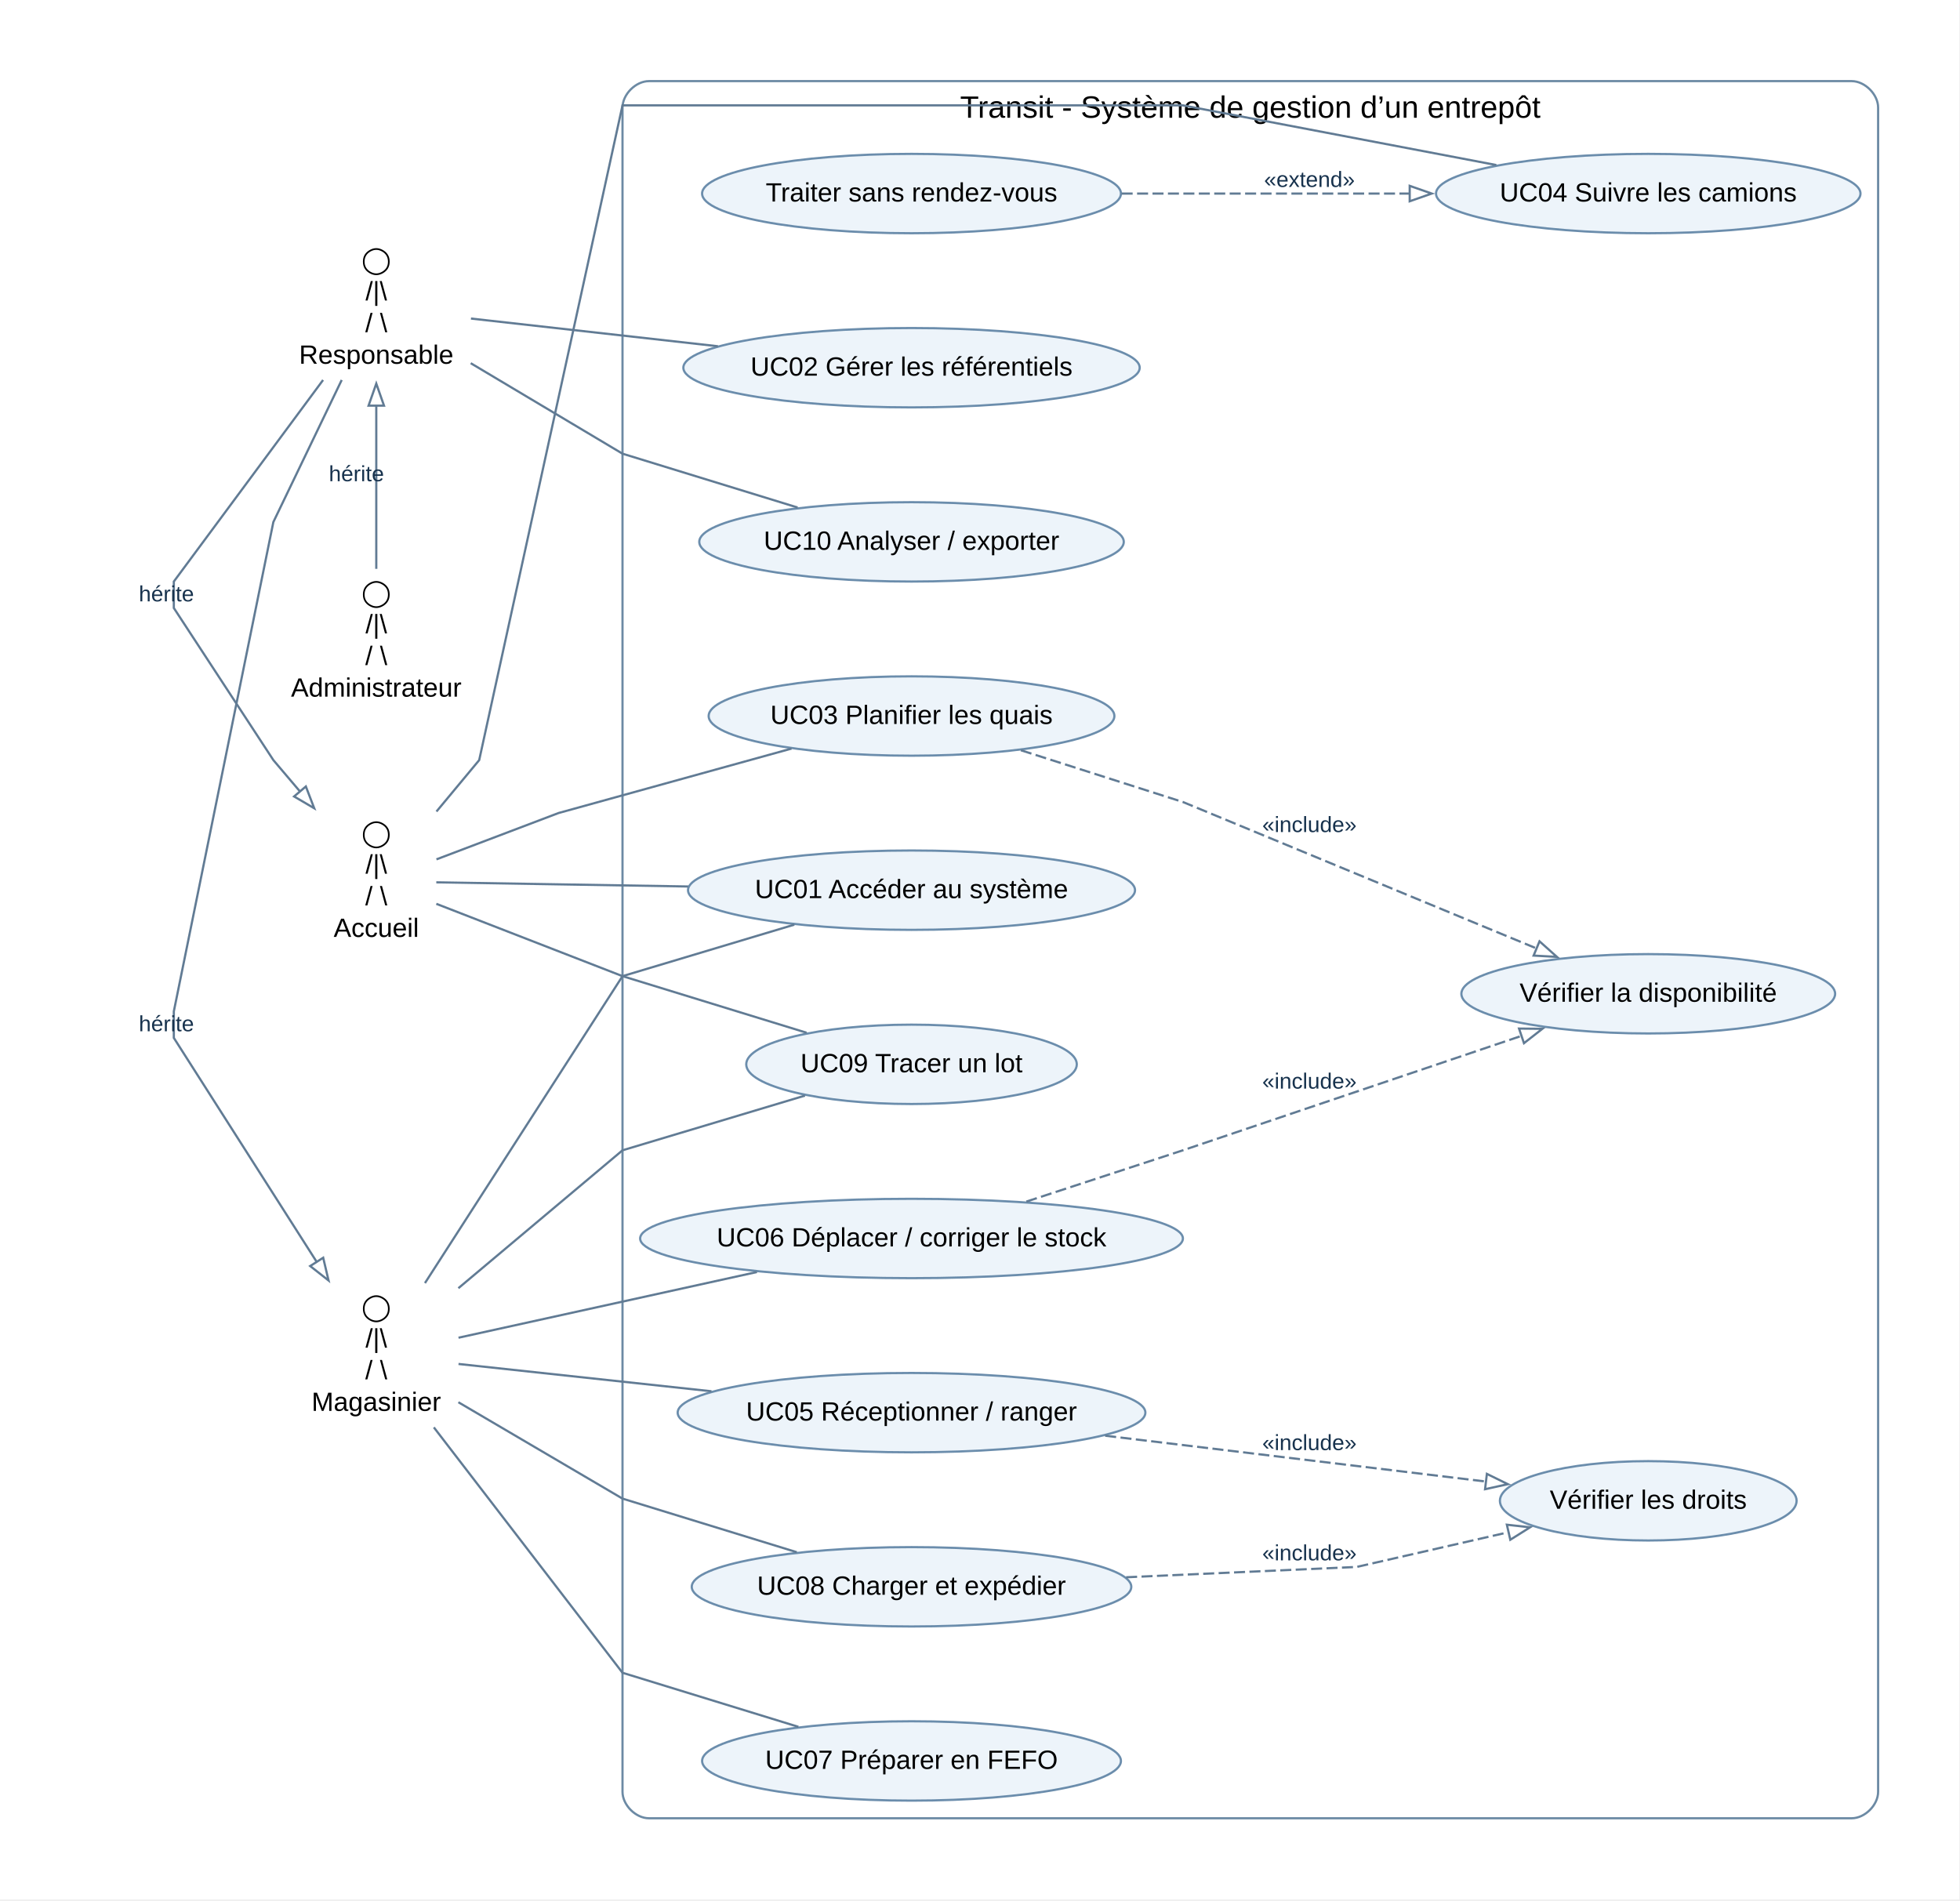
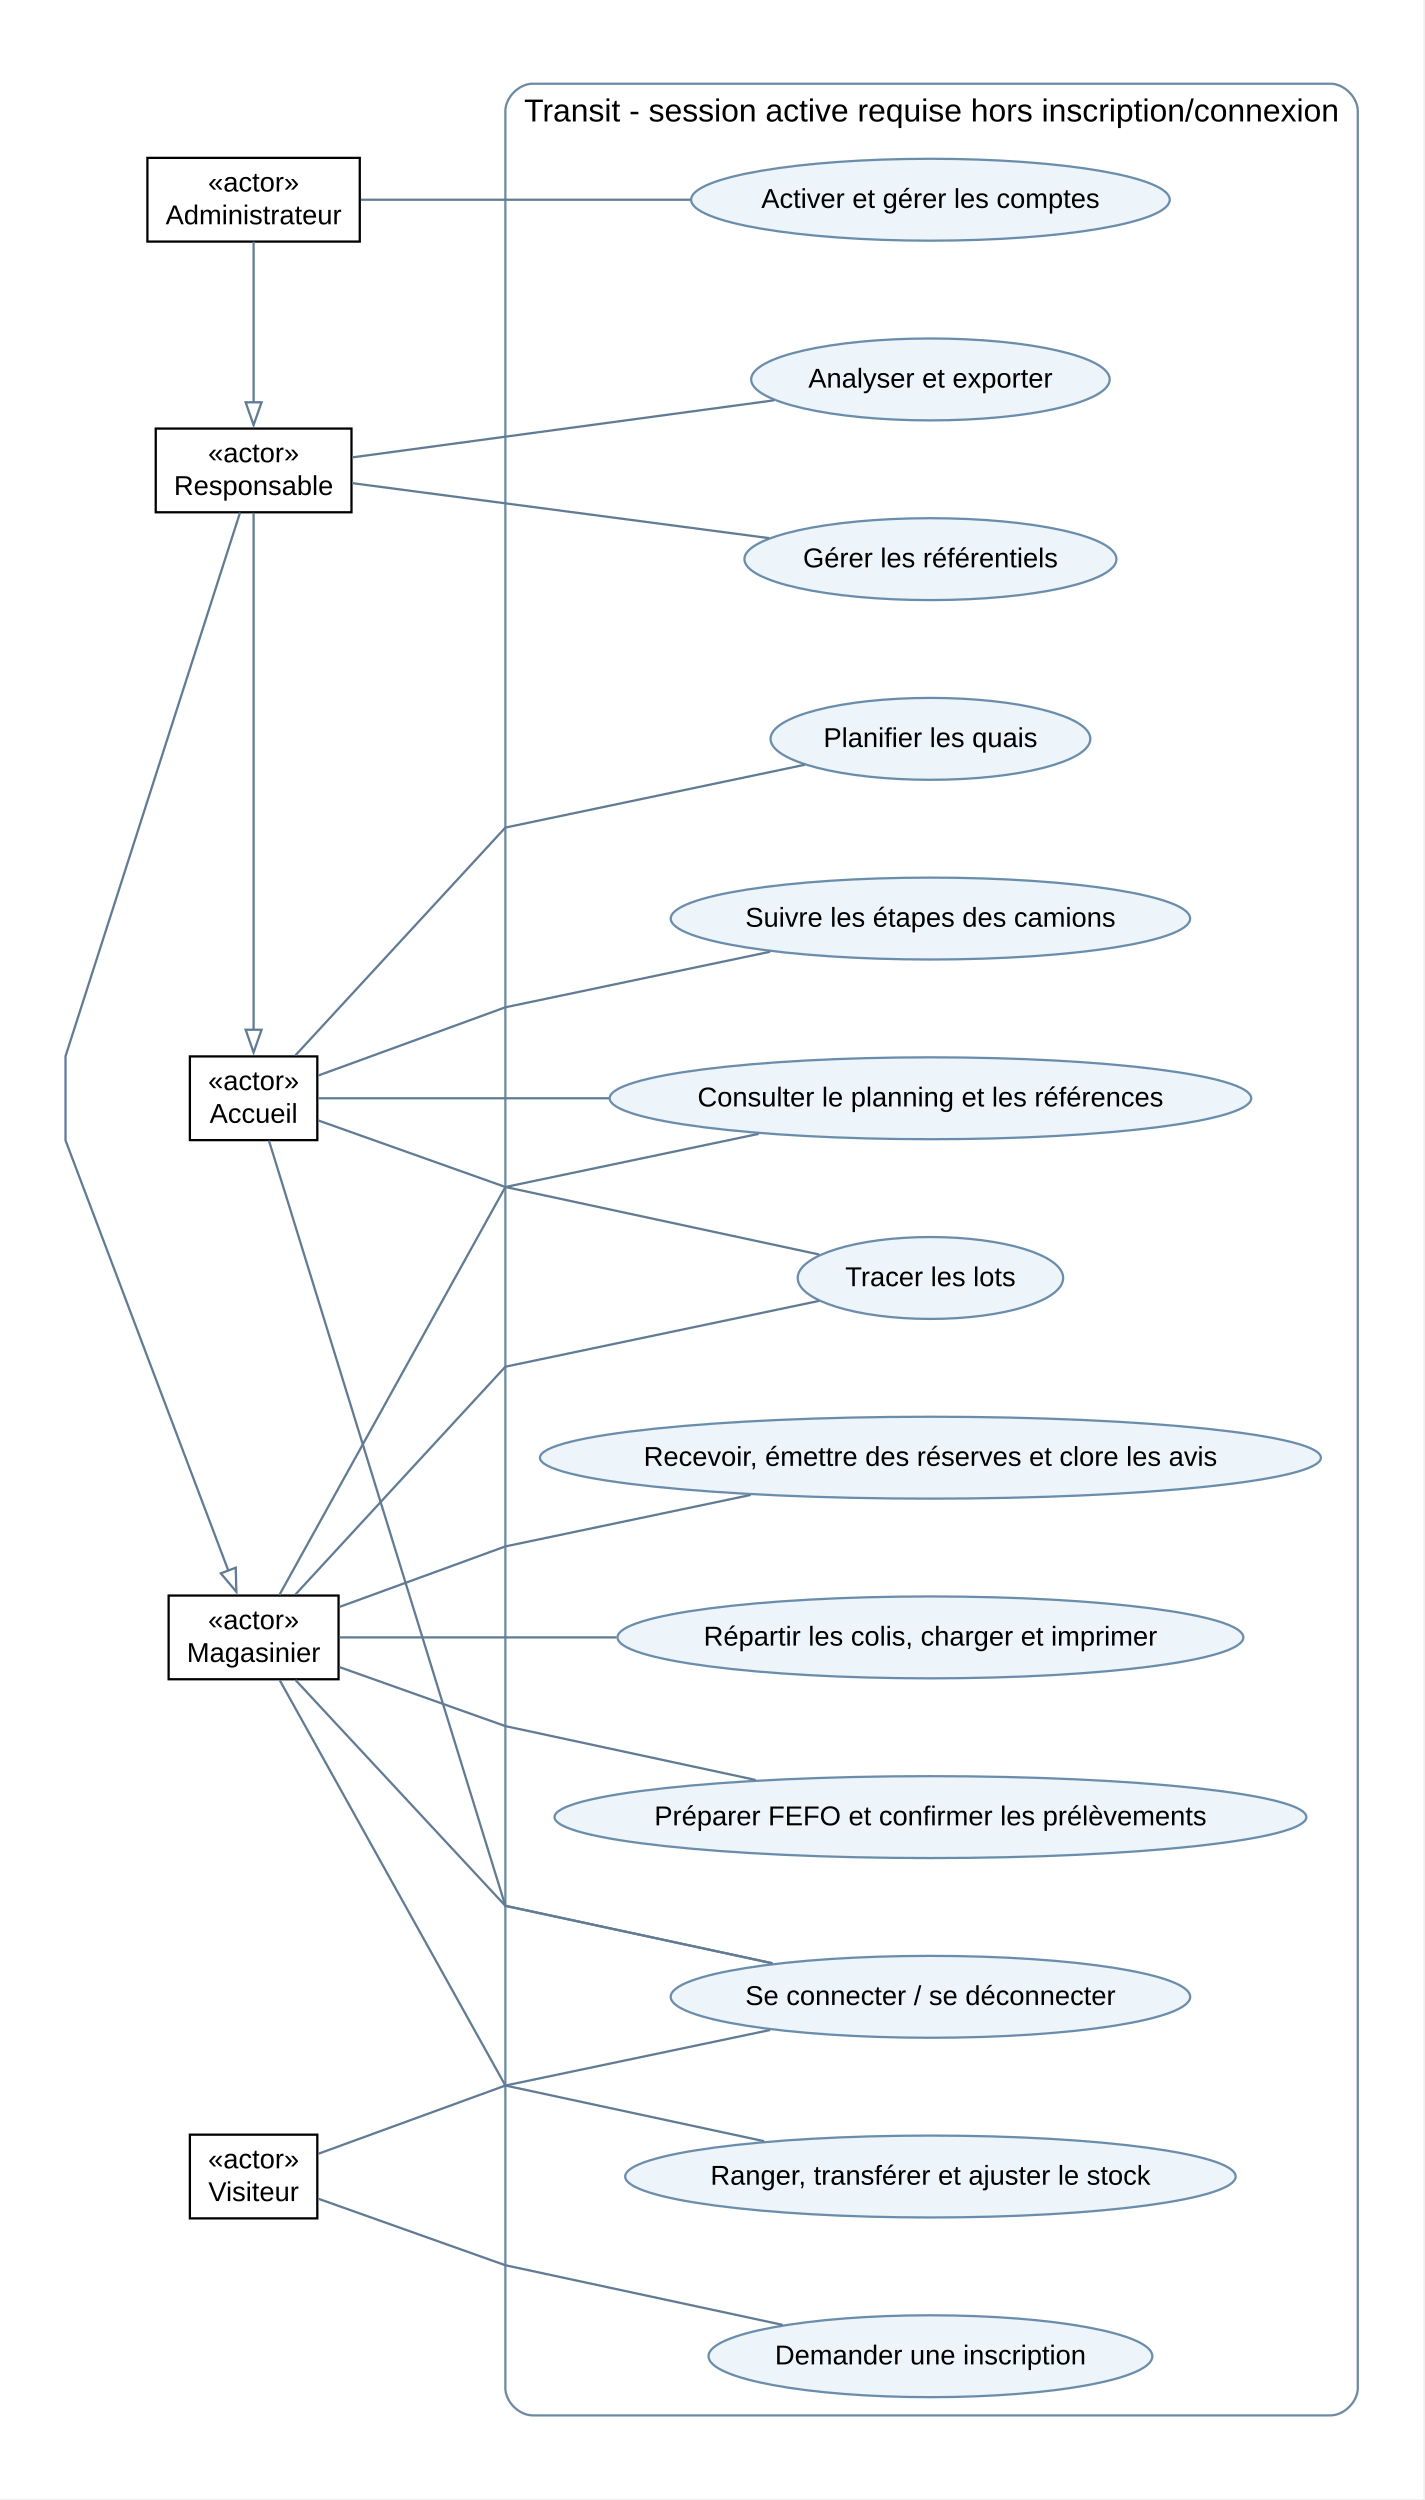
- <svg xmlns="http://www.w3.org/2000/svg" width="889pt" height="862pt" viewBox="0.00 0.00 889.00 862.00">
-   <g id="graph0" class="graph" transform="scale(1 1) rotate(0) translate(28.8 832.8)">
-     <polygon fill="white" stroke="none" points="-28.8,28.8 -28.8,-832.8 859.86,-832.8 859.86,28.8 -28.8,28.8" />
+ <svg xmlns="http://www.w3.org/2000/svg" width="626pt" height="1099pt" viewBox="0.00 0.00 626.00 1099.00">
+   <g id="graph0" class="graph" transform="scale(1 1) rotate(0) translate(28.8 1069.8)">
+     <polygon fill="white" stroke="none" points="-28.8,28.8 -28.8,-1069.8 596.88,-1069.8 596.88,28.8 -28.8,28.8" />
    <g id="clust1" class="cluster">
-       <path fill="white" stroke="#6c8aa4" d="M265.55,-8C265.55,-8 811.06,-8 811.06,-8 817.06,-8 823.06,-14 823.06,-20 823.06,-20 823.06,-784 823.06,-784 823.06,-790 817.06,-796 811.06,-796 811.06,-796 265.55,-796 265.55,-796 259.55,-796 253.55,-790 253.55,-784 253.55,-784 253.55,-20 253.55,-20 253.55,-14 259.55,-8 265.55,-8" />
-       <text xml:space="preserve" text-anchor="middle" x="538.31" y="-779.4" font-family="Arial" font-size="14.00">Transit - Système de gestion d’un entrepôt</text>
+       <path fill="white" stroke="#6c8aa4" d="M205.36,-8C205.36,-8 556.08,-8 556.08,-8 562.08,-8 568.08,-14 568.08,-20 568.08,-20 568.08,-1021 568.08,-1021 568.08,-1027 562.08,-1033 556.08,-1033 556.08,-1033 205.36,-1033 205.36,-1033 199.36,-1033 193.36,-1027 193.36,-1021 193.36,-1021 193.36,-20 193.36,-20 193.36,-14 199.36,-8 205.36,-8" />
+       <text xml:space="preserve" text-anchor="middle" x="380.72" y="-1016.4" font-family="Arial" font-size="14.00">Transit - session active requise hors inscription/connexion</text>
    </g>
    <g id="node1" class="node">
-       <text xml:space="preserve" text-anchor="middle" x="141.87" y="-560" font-family="Arial" font-size="12.00">◯</text>
-       <text xml:space="preserve" text-anchor="middle" x="141.87" y="-545.6" font-family="Arial" font-size="12.00">/|\</text>
-       <text xml:space="preserve" text-anchor="middle" x="141.87" y="-531.2" font-family="Arial" font-size="12.00">/ \</text>
-       <text xml:space="preserve" text-anchor="middle" x="141.87" y="-516.8" font-family="Arial" font-size="12.00">Administrateur</text>
+       <polygon fill="none" stroke="black" points="129.36,-1000.4 36,-1000.4 36,-963.6 129.36,-963.6 129.36,-1000.4" />
+       <text xml:space="preserve" text-anchor="middle" x="82.68" y="-985.6" font-family="Arial" font-size="12.00">«actor»</text>
+       <text xml:space="preserve" text-anchor="middle" x="82.68" y="-971.2" font-family="Arial" font-size="12.00">Administrateur</text>
    </g>
    <g id="node2" class="node">
-       <text xml:space="preserve" text-anchor="middle" x="141.87" y="-711" font-family="Arial" font-size="12.00">◯</text>
-       <text xml:space="preserve" text-anchor="middle" x="141.87" y="-696.6" font-family="Arial" font-size="12.00">/|\</text>
-       <text xml:space="preserve" text-anchor="middle" x="141.87" y="-682.2" font-family="Arial" font-size="12.00">/ \</text>
-       <text xml:space="preserve" text-anchor="middle" x="141.87" y="-667.8" font-family="Arial" font-size="12.00">Responsable</text>
+       <polygon fill="none" stroke="black" points="125.71,-881.4 39.66,-881.4 39.66,-844.6 125.71,-844.6 125.71,-881.4" />
+       <text xml:space="preserve" text-anchor="middle" x="82.68" y="-866.6" font-family="Arial" font-size="12.00">«actor»</text>
+       <text xml:space="preserve" text-anchor="middle" x="82.68" y="-852.2" font-family="Arial" font-size="12.00">Responsable</text>
    </g>
    <g id="edge18" class="edge">
-       <path fill="none" stroke="#617b94" d="M141.87,-574.76C141.87,-596.53 141.87,-625.36 141.87,-649.11" />
-       <polygon fill="none" stroke="#617b94" points="138.37,-648.79 141.87,-658.79 145.37,-648.79 138.37,-648.79" />
-       <text xml:space="preserve" text-anchor="middle" x="132.87" y="-614.5" font-family="Arial" font-size="10.00" fill="#17324d">hérite</text>
+       <path fill="none" stroke="#617b94" d="M82.68,-963.56C82.68,-953.2 82.68,-942.33 82.68,-942.33 82.68,-942.33 82.68,-902.67 82.68,-902.67 82.68,-902.67 82.68,-898.42 82.68,-892.71" />
+       <polygon fill="none" stroke="#617b94" points="86.18,-892.95 82.68,-882.95 79.18,-892.95 86.18,-892.95" />
+     </g>
+     <g id="node8" class="node">
+       <ellipse fill="#edf4fa" stroke="#6b8dac" cx="380.22" cy="-982" rx="105.2" ry="18" />
+       <text xml:space="preserve" text-anchor="middle" x="380.22" y="-978.4" font-family="Arial" font-size="12.00">Activer et gérer les comptes</text>
+     </g>
+     <g id="edge3" class="edge">
+       <path fill="none" stroke="#617b94" d="M129.86,-982C168.5,-982 225.1,-982 274.61,-982" />
    </g>
    <g id="node3" class="node">
-       <text xml:space="preserve" text-anchor="middle" x="141.87" y="-451" font-family="Arial" font-size="12.00">◯</text>
-       <text xml:space="preserve" text-anchor="middle" x="141.87" y="-436.6" font-family="Arial" font-size="12.00">/|\</text>
-       <text xml:space="preserve" text-anchor="middle" x="141.87" y="-422.2" font-family="Arial" font-size="12.00">/ \</text>
-       <text xml:space="preserve" text-anchor="middle" x="141.87" y="-407.8" font-family="Arial" font-size="12.00">Accueil</text>
+       <polygon fill="none" stroke="black" points="110.69,-605.4 54.67,-605.4 54.67,-568.6 110.69,-568.6 110.69,-605.4" />
+       <text xml:space="preserve" text-anchor="middle" x="82.68" y="-590.6" font-family="Arial" font-size="12.00">«actor»</text>
+       <text xml:space="preserve" text-anchor="middle" x="82.68" y="-576.2" font-family="Arial" font-size="12.00">Accueil</text>
    </g>
    <g id="edge19" class="edge">
-       <path fill="none" stroke="#617b94" d="M117.74,-660.42C90.53,-623.68 50.04,-569 50.04,-569 50.04,-569 50.04,-557 50.04,-557 50.04,-557 95.19,-488 95.19,-488 95.19,-488 100.39,-481.86 107.33,-473.69" />
-       <polygon fill="none" stroke="#617b94" points="109.93,-476.04 113.73,-466.15 104.59,-471.51 109.93,-476.04" />
-       <text xml:space="preserve" text-anchor="middle" x="46.68" y="-560" font-family="Arial" font-size="10.00" fill="#17324d">hérite</text>
+       <path fill="none" stroke="#617b94" d="M82.68,-844.38C82.68,-817.5 82.68,-771 82.68,-771 82.68,-771 82.68,-679 82.68,-679 82.68,-679 82.68,-643.72 82.68,-616.85" />
+       <polygon fill="none" stroke="#617b94" points="86.18,-617.13 82.68,-607.13 79.18,-617.13 86.18,-617.13" />
    </g>
    <g id="node4" class="node">
-       <text xml:space="preserve" text-anchor="middle" x="141.87" y="-236" font-family="Arial" font-size="12.00">◯</text>
-       <text xml:space="preserve" text-anchor="middle" x="141.87" y="-221.6" font-family="Arial" font-size="12.00">/|\</text>
-       <text xml:space="preserve" text-anchor="middle" x="141.87" y="-207.2" font-family="Arial" font-size="12.00">/ \</text>
-       <text xml:space="preserve" text-anchor="middle" x="141.87" y="-192.8" font-family="Arial" font-size="12.00">Magasinier</text>
+       <polygon fill="none" stroke="black" points="120.03,-368.4 45.33,-368.4 45.33,-331.6 120.03,-331.6 120.03,-368.4" />
+       <text xml:space="preserve" text-anchor="middle" x="82.68" y="-353.6" font-family="Arial" font-size="12.00">«actor»</text>
+       <text xml:space="preserve" text-anchor="middle" x="82.68" y="-339.2" font-family="Arial" font-size="12.00">Magasinier</text>
    </g>
    <g id="edge20" class="edge">
-       <path fill="none" stroke="#617b94" d="M126.19,-660.43C112.63,-632.25 95.19,-596 95.19,-596 95.19,-596 50.04,-374 50.04,-374 50.04,-374 50.04,-362 50.04,-362 50.04,-362 87.82,-302.75 114.92,-260.26" />
-       <polygon fill="none" stroke="#617b94" points="117.79,-262.27 120.22,-251.95 111.89,-258.5 117.79,-262.27" />
-       <text xml:space="preserve" text-anchor="middle" x="46.68" y="-365" font-family="Arial" font-size="10.00" fill="#17324d">hérite</text>
+       <path fill="none" stroke="#617b94" d="M76.73,-844.48C57.78,-785.44 0,-605.5 0,-605.5 0,-605.5 0,-568.5 0,-568.5 0,-568.5 49.1,-438.73 71.63,-379.21" />
+       <polygon fill="none" stroke="#617b94" points="74.83,-380.64 75.1,-370.04 68.28,-378.16 74.83,-380.64" />
+     </g>
+     <g id="node9" class="node">
+       <ellipse fill="#edf4fa" stroke="#6b8dac" cx="380.22" cy="-824" rx="81.77" ry="18" />
+       <text xml:space="preserve" text-anchor="middle" x="380.22" y="-820.4" font-family="Arial" font-size="12.00">Gérer les référentiels</text>
+     </g>
+     <g id="edge4" class="edge">
+       <path fill="none" stroke="#617b94" d="M126.02,-857.41C173.83,-851.1 252.34,-840.74 309.28,-833.23" />
+     </g>
+     <g id="node17" class="node">
+       <ellipse fill="#edf4fa" stroke="#6b8dac" cx="380.22" cy="-903" rx="78.81" ry="18" />
+       <text xml:space="preserve" text-anchor="middle" x="380.22" y="-899.4" font-family="Arial" font-size="12.00">Analyser et exporter</text>
+     </g>
+     <g id="edge5" class="edge">
+       <path fill="none" stroke="#617b94" d="M126.02,-868.73C174.47,-875.29 254.45,-886.11 311.55,-893.84" />
+     </g>
+     <g id="node7" class="node">
+       <ellipse fill="#edf4fa" stroke="#6b8dac" cx="380.22" cy="-192" rx="114.18" ry="18" />
+       <text xml:space="preserve" text-anchor="middle" x="380.22" y="-188.4" font-family="Arial" font-size="12.00">Se connecter / se déconnecter</text>
+     </g>
+     <g id="edge6" class="edge">
+       <path fill="none" stroke="#617b94" d="M89.42,-568.41C111.99,-495.37 193.36,-232 193.36,-232 193.36,-232 257.81,-218.13 310.81,-206.72" />
+     </g>
+     <g id="node10" class="node">
+       <ellipse fill="#edf4fa" stroke="#6b8dac" cx="380.22" cy="-745" rx="70.29" ry="18" />
+       <text xml:space="preserve" text-anchor="middle" x="380.22" y="-741.4" font-family="Arial" font-size="12.00">Planifier les quais</text>
+     </g>
+     <g id="edge7" class="edge">
+       <path fill="none" stroke="#617b94" d="M101.06,-605.86C131.99,-639.41 193.36,-706 193.36,-706 193.36,-706 270.1,-722.1 324.96,-733.61" />
+     </g>
+     <g id="node11" class="node">
+       <ellipse fill="#edf4fa" stroke="#6b8dac" cx="380.22" cy="-666" rx="114.16" ry="18" />
+       <text xml:space="preserve" text-anchor="middle" x="380.22" y="-662.4" font-family="Arial" font-size="12.00">Suivre les étapes des camions</text>
+     </g>
+     <g id="edge8" class="edge">
+       <path fill="none" stroke="#617b94" d="M111.07,-596.99C143.56,-608.84 193.36,-627 193.36,-627 193.36,-627 256.96,-640.34 309.75,-651.42" />
+     </g>
+     <g id="node16" class="node">
+       <ellipse fill="#edf4fa" stroke="#6b8dac" cx="380.22" cy="-508" rx="58.35" ry="18" />
+       <text xml:space="preserve" text-anchor="middle" x="380.22" y="-504.4" font-family="Arial" font-size="12.00">Tracer les lots</text>
+     </g>
+     <g id="edge9" class="edge">
+       <path fill="none" stroke="#617b94" d="M111.07,-577.26C143.56,-565.71 193.36,-548 193.36,-548 193.36,-548 276.29,-530.15 331.36,-518.3" />
+     </g>
+     <g id="node18" class="node">
+       <ellipse fill="#edf4fa" stroke="#6b8dac" cx="380.22" cy="-587" rx="141.01" ry="18" />
+       <text xml:space="preserve" text-anchor="middle" x="380.22" y="-583.4" font-family="Arial" font-size="12.00">Consulter le planning et les références</text>
+     </g>
+     <g id="edge10" class="edge">
+       <path fill="none" stroke="#617b94" d="M110.95,-587C140.61,-587 190.29,-587 238.89,-587" />
+     </g>
+     <g id="edge11" class="edge">
+       <path fill="none" stroke="#617b94" d="M101.06,-331.3C131.99,-298.03 193.36,-232 193.36,-232 193.36,-232 257.81,-218.13 310.81,-206.72" />
+     </g>
+     <g id="node12" class="node">
+       <ellipse fill="#edf4fa" stroke="#6b8dac" cx="380.22" cy="-429" rx="171.65" ry="18" />
+       <text xml:space="preserve" text-anchor="middle" x="380.22" y="-425.4" font-family="Arial" font-size="12.00">Recevoir, émettre des réserves et clore les avis</text>
+     </g>
+     <g id="edge12" class="edge">
+       <path fill="none" stroke="#617b94" d="M120.51,-363.43C152.37,-375.05 193.36,-390 193.36,-390 193.36,-390 250.35,-401.96 301.21,-412.63" />
+     </g>
+     <g id="node13" class="node">
+       <ellipse fill="#edf4fa" stroke="#6b8dac" cx="380.22" cy="-113" rx="134.18" ry="18" />
+       <text xml:space="preserve" text-anchor="middle" x="380.22" y="-109.4" font-family="Arial" font-size="12.00">Ranger, transférer et ajuster le stock</text>
+     </g>
+     <g id="edge13" class="edge">
+       <path fill="none" stroke="#617b94" d="M94.2,-331.11C121.65,-281.8 193.36,-153 193.36,-153 193.36,-153 254.85,-139.77 307.1,-128.52" />
+     </g>
+     <g id="node14" class="node">
+       <ellipse fill="#edf4fa" stroke="#6b8dac" cx="380.22" cy="-271" rx="165.25" ry="18" />
+       <text xml:space="preserve" text-anchor="middle" x="380.22" y="-267.4" font-family="Arial" font-size="12.00">Préparer FEFO et confirmer les prélèvements</text>
+     </g>
+     <g id="edge14" class="edge">
+       <path fill="none" stroke="#617b94" d="M120.51,-336.91C152.37,-325.58 193.36,-311 193.36,-311 193.36,-311 251.96,-298.39 303.36,-287.33" />
+     </g>
+     <g id="node15" class="node">
+       <ellipse fill="#edf4fa" stroke="#6b8dac" cx="380.22" cy="-350" rx="137.56" ry="18" />
+       <text xml:space="preserve" text-anchor="middle" x="380.22" y="-346.4" font-family="Arial" font-size="12.00">Répartir les colis, charger et imprimer</text>
+     </g>
+     <g id="edge15" class="edge">
+       <path fill="none" stroke="#617b94" d="M120.51,-350C151.38,-350 197.48,-350 242.24,-350" />
+     </g>
+     <g id="edge16" class="edge">
+       <path fill="none" stroke="#617b94" d="M101.06,-368.86C131.99,-402.41 193.36,-469 193.36,-469 193.36,-469 276.29,-486.4 331.36,-497.96" />
+     </g>
+     <g id="edge17" class="edge">
+       <path fill="none" stroke="#617b94" d="M94,-368.63C121.3,-417.92 193.36,-548 193.36,-548 193.36,-548 252.99,-560.51 304.7,-571.36" />
+     </g>
+     <g id="node5" class="node">
+       <polygon fill="none" stroke="black" points="110.69,-131.4 54.67,-131.4 54.67,-94.6 110.69,-94.6 110.69,-131.4" />
+       <text xml:space="preserve" text-anchor="middle" x="82.68" y="-116.6" font-family="Arial" font-size="12.00">«actor»</text>
+       <text xml:space="preserve" text-anchor="middle" x="82.68" y="-102.2" font-family="Arial" font-size="12.00">Visiteur</text>
    </g>
    <g id="node6" class="node">
-       <ellipse fill="#edf4fa" stroke="#6b8dac" cx="384.64" cy="-666" rx="103.49" ry="18" />
-       <text xml:space="preserve" text-anchor="middle" x="384.64" y="-662.4" font-family="Arial" font-size="12.00">UC02 Gérer les référentiels</text>
+       <ellipse fill="#edf4fa" stroke="#6b8dac" cx="380.22" cy="-34" rx="97.56" ry="18" />
+       <text xml:space="preserve" text-anchor="middle" x="380.22" y="-30.4" font-family="Arial" font-size="12.00">Demander une inscription</text>
    </g>
    <g id="edge1" class="edge">
-       <path fill="none" stroke="#617b94" d="M184.81,-688.3C215.66,-684.84 258.69,-680.01 296.83,-675.73" />
-     </g>
-     <g id="node14" class="node">
-       <ellipse fill="#edf4fa" stroke="#6b8dac" cx="384.64" cy="-587" rx="96.27" ry="18" />
-       <text xml:space="preserve" text-anchor="middle" x="384.64" y="-583.4" font-family="Arial" font-size="12.00">UC10 Analyser / exporter</text>
+       <path fill="none" stroke="#617b94" d="M111.07,-103.26C143.56,-91.71 193.36,-74 193.36,-74 193.36,-74 261.5,-59.34 315.26,-47.77" />
    </g>
    <g id="edge2" class="edge">
-       <path fill="none" stroke="#617b94" d="M184.71,-668.05C216.05,-649.36 253.55,-627 253.55,-627 253.55,-627 296.44,-613.81 332.97,-602.58" />
-     </g>
-     <g id="node5" class="node">
-       <ellipse fill="#edf4fa" stroke="#6b8dac" cx="384.64" cy="-429" rx="101.37" ry="18" />
-       <text xml:space="preserve" text-anchor="middle" x="384.64" y="-425.4" font-family="Arial" font-size="12.00">UC01 Accéder au système</text>
-     </g>
-     <g id="edge3" class="edge">
-       <path fill="none" stroke="#617b94" d="M169.09,-432.56C196.64,-432.11 241.67,-431.36 283.38,-430.67" />
-     </g>
-     <g id="node7" class="node">
-       <ellipse fill="#edf4fa" stroke="#6b8dac" cx="384.64" cy="-508" rx="92.01" ry="18" />
-       <text xml:space="preserve" text-anchor="middle" x="384.64" y="-504.4" font-family="Arial" font-size="12.00">UC03 Planifier les quais</text>
-     </g>
-     <g id="edge4" class="edge">
-       <path fill="none" stroke="#617b94" d="M169.16,-442.98C193.04,-452.04 224.55,-464 224.55,-464 224.55,-464 284,-480.44 330.22,-493.23" />
-     </g>
-     <g id="node8" class="node">
-       <ellipse fill="#edf4fa" stroke="#6b8dac" cx="718.8" cy="-745" rx="96.26" ry="18" />
-       <text xml:space="preserve" text-anchor="middle" x="718.8" y="-741.4" font-family="Arial" font-size="12.00">UC04 Suivre les camions</text>
-     </g>
-     <g id="edge5" class="edge">
-       <path fill="none" stroke="#617b94" d="M169.17,-464.68C179.33,-476.9 188.55,-488 188.55,-488 188.55,-488 253.55,-785 253.55,-785 253.55,-785 507.73,-785 507.73,-785 507.73,-785 588.51,-769.62 649.89,-757.93" />
-     </g>
-     <g id="node13" class="node">
-       <ellipse fill="#edf4fa" stroke="#6b8dac" cx="384.64" cy="-350" rx="74.97" ry="18" />
-       <text xml:space="preserve" text-anchor="middle" x="384.64" y="-346.4" font-family="Arial" font-size="12.00">UC09 Tracer un lot</text>
-     </g>
-     <g id="edge6" class="edge">
-       <path fill="none" stroke="#617b94" d="M169.1,-422.81C201.83,-410.09 253.55,-390 253.55,-390 253.55,-390 299.71,-375.81 337.04,-364.33" />
-     </g>
-     <g id="edge7" class="edge">
-       <path fill="none" stroke="#617b94" d="M163.94,-250.76C196.06,-300.66 253.55,-390 253.55,-390 253.55,-390 295.28,-402.51 331.48,-413.36" />
-     </g>
-     <g id="node9" class="node">
-       <ellipse fill="#edf4fa" stroke="#6b8dac" cx="384.64" cy="-192" rx="106.07" ry="18" />
-       <text xml:space="preserve" text-anchor="middle" x="384.64" y="-188.4" font-family="Arial" font-size="12.00">UC05 Réceptionner / ranger</text>
-     </g>
-     <g id="edge8" class="edge">
-       <path fill="none" stroke="#617b94" d="M179.17,-214.08C209.52,-210.8 254.1,-205.99 293.9,-201.69" />
-     </g>
-     <g id="node10" class="node">
-       <ellipse fill="#edf4fa" stroke="#6b8dac" cx="384.64" cy="-271" rx="123.09" ry="18" />
-       <text xml:space="preserve" text-anchor="middle" x="384.64" y="-267.4" font-family="Arial" font-size="12.00">UC06 Déplacer / corriger le stock</text>
-     </g>
-     <g id="edge9" class="edge">
-       <path fill="none" stroke="#617b94" d="M179.17,-225.99C214.91,-233.86 270.38,-246.07 314.53,-255.79" />
-     </g>
-     <g id="node11" class="node">
-       <ellipse fill="#edf4fa" stroke="#6b8dac" cx="384.64" cy="-34" rx="94.98" ry="18" />
-       <text xml:space="preserve" text-anchor="middle" x="384.64" y="-30.4" font-family="Arial" font-size="12.00">UC07 Préparer en FEFO</text>
-     </g>
-     <g id="edge10" class="edge">
-       <path fill="none" stroke="#617b94" d="M167.98,-185.32C200.64,-142.84 253.55,-74 253.55,-74 253.55,-74 296.73,-60.72 333.34,-49.47" />
-     </g>
-     <g id="node12" class="node">
-       <ellipse fill="#edf4fa" stroke="#6b8dac" cx="384.64" cy="-113" rx="99.68" ry="18" />
-       <text xml:space="preserve" text-anchor="middle" x="384.64" y="-109.4" font-family="Arial" font-size="12.00">UC08 Charger et expédier</text>
-     </g>
-     <g id="edge11" class="edge">
-       <path fill="none" stroke="#617b94" d="M179.11,-196.72C211.39,-177.76 253.55,-153 253.55,-153 253.55,-153 296.15,-139.9 332.6,-128.69" />
-     </g>
-     <g id="edge12" class="edge">
-       <path fill="none" stroke="#617b94" d="M179.11,-248.45C211.39,-275.57 253.55,-311 253.55,-311 253.55,-311 299.11,-324.66 336.31,-335.81" />
-     </g>
-     <g id="node16" class="node">
-       <ellipse fill="#edf4fa" stroke="#6b8dac" cx="718.8" cy="-382" rx="84.76" ry="18" />
-       <text xml:space="preserve" text-anchor="middle" x="718.8" y="-378.4" font-family="Arial" font-size="12.00">Vérifier la disponibilité</text>
-     </g>
-     <g id="edge13" class="edge">
-       <path fill="none" stroke="#617b94" stroke-dasharray="5,2" d="M434.25,-492.47C468.29,-481.6 507.73,-469 507.73,-469 507.73,-469 606.3,-428.18 668.4,-402.46" />
-       <polygon fill="none" stroke="#617b94" points="669.48,-405.8 677.38,-398.74 666.8,-399.33 669.48,-405.8" />
-       <text xml:space="preserve" text-anchor="middle" x="565.13" y="-455.36" font-family="Arial" font-size="10.00" fill="#17324d">«include»</text>
-     </g>
-     <g id="node15" class="node">
-       <ellipse fill="#edf4fa" stroke="#6b8dac" cx="718.8" cy="-152" rx="67.29" ry="18" />
-       <text xml:space="preserve" text-anchor="middle" x="718.8" y="-148.4" font-family="Arial" font-size="12.00">Vérifier les droits</text>
-     </g>
-     <g id="edge15" class="edge">
-       <path fill="none" stroke="#617b94" stroke-dasharray="5,2" d="M472.48,-181.54C526.27,-175.07 594.54,-166.84 645.4,-160.72" />
-       <polygon fill="none" stroke="#617b94" points="645.61,-164.22 655.12,-159.55 644.78,-157.27 645.61,-164.22" />
-       <text xml:space="preserve" text-anchor="middle" x="565.13" y="-175" font-family="Arial" font-size="10.00" fill="#17324d">«include»</text>
-     </g>
-     <g id="edge14" class="edge">
-       <path fill="none" stroke="#617b94" stroke-dasharray="5,2" d="M436.71,-287.73C470.17,-298.69 507.73,-311 507.73,-311 507.73,-311 599.13,-341.89 661.35,-362.92" />
-       <polygon fill="none" stroke="#617b94" points="660.19,-366.22 670.78,-366.11 662.43,-359.59 660.19,-366.22" />
-       <text xml:space="preserve" text-anchor="middle" x="565.13" y="-338.99" font-family="Arial" font-size="10.00" fill="#17324d">«include»</text>
-     </g>
-     <g id="edge16" class="edge">
-       <path fill="none" stroke="#617b94" stroke-dasharray="5,2" d="M481.97,-117.32C533.53,-119.63 586.54,-122 586.54,-122 586.54,-122 621.78,-130.05 655.74,-137.82" />
-       <polygon fill="none" stroke="#617b94" points="654.67,-141.16 665.2,-139.98 656.23,-134.34 654.67,-141.16" />
-       <text xml:space="preserve" text-anchor="middle" x="565.13" y="-125" font-family="Arial" font-size="10.00" fill="#17324d">«include»</text>
-     </g>
-     <g id="node17" class="node">
-       <ellipse fill="#edf4fa" stroke="#6b8dac" cx="384.64" cy="-745" rx="94.99" ry="18" />
-       <text xml:space="preserve" text-anchor="middle" x="384.64" y="-741.4" font-family="Arial" font-size="12.00">Traiter sans rendez-vous</text>
-     </g>
-     <g id="edge17" class="edge">
-       <path fill="none" stroke="#617b94" stroke-dasharray="5,2" d="M479.94,-745C520.7,-745 568.6,-745 610.69,-745" />
-       <polygon fill="none" stroke="#617b94" points="610.6,-748.5 620.6,-745 610.6,-741.5 610.6,-748.5" />
-       <text xml:space="preserve" text-anchor="middle" x="565.13" y="-748" font-family="Arial" font-size="10.00" fill="#17324d">«extend»</text>
+       <path fill="none" stroke="#617b94" d="M111.07,-122.99C143.56,-134.84 193.36,-153 193.36,-153 193.36,-153 256.96,-166.34 309.75,-177.42" />
    </g>
  </g>
</svg>
